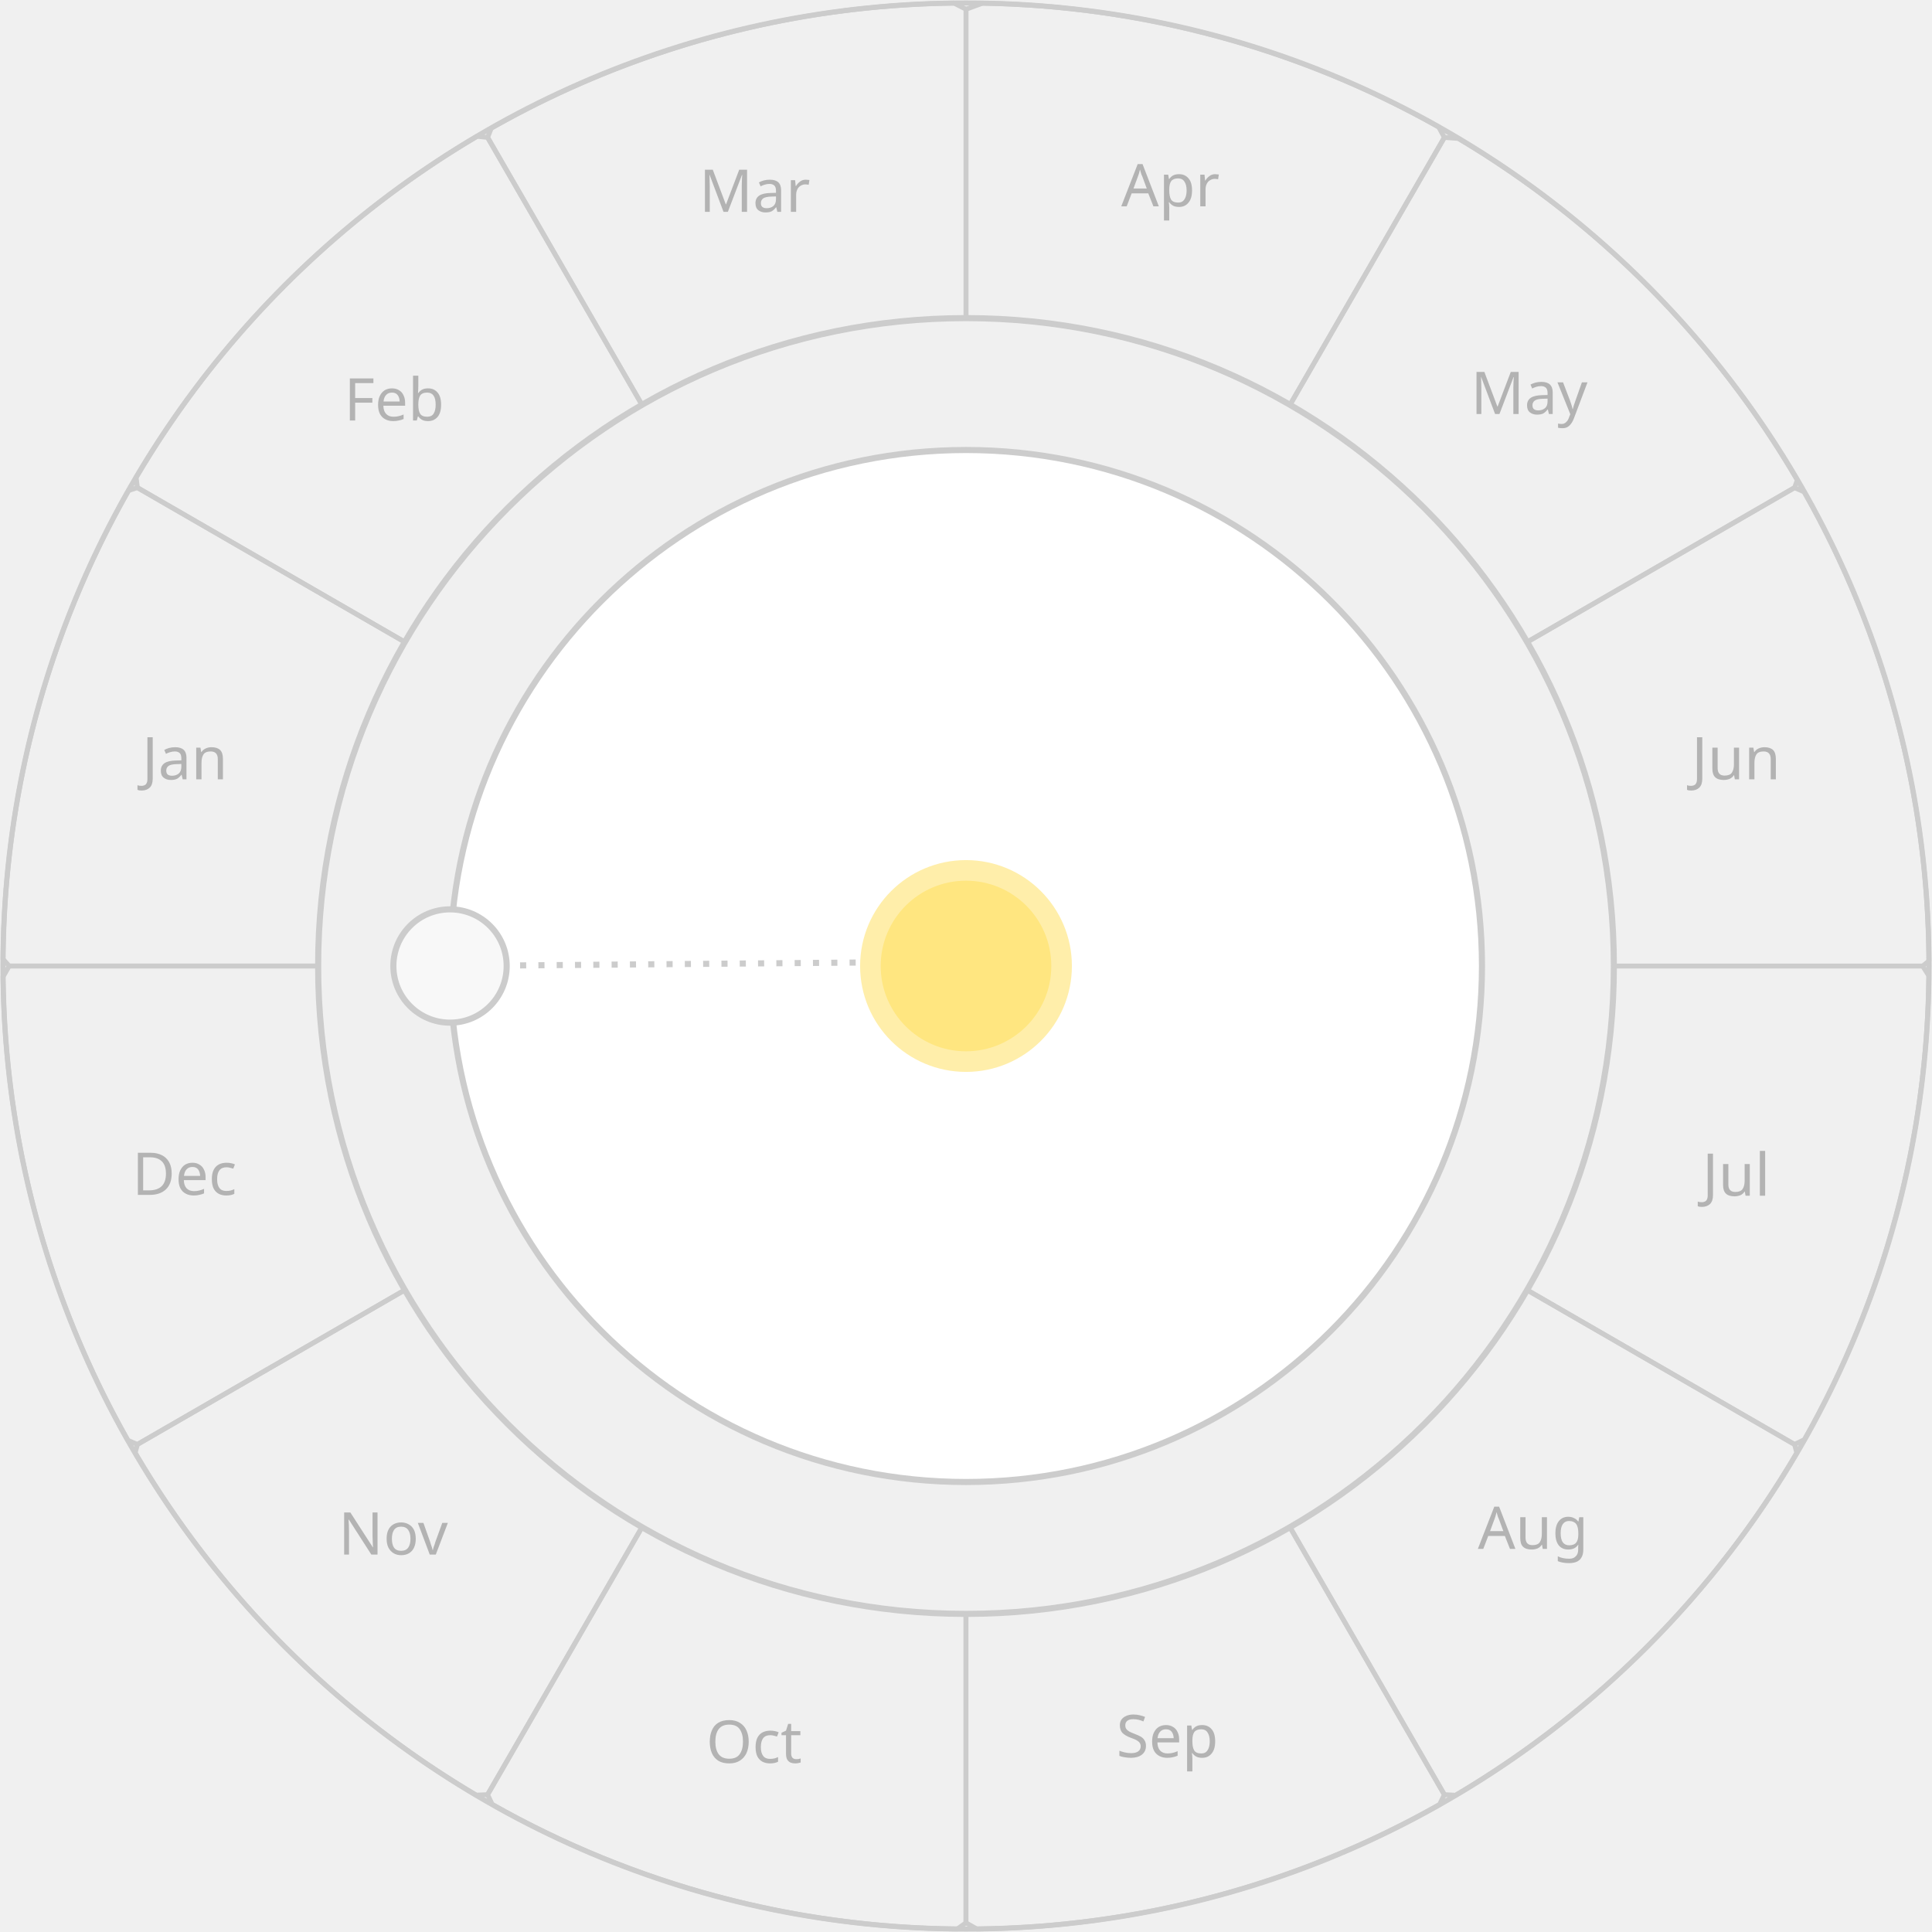
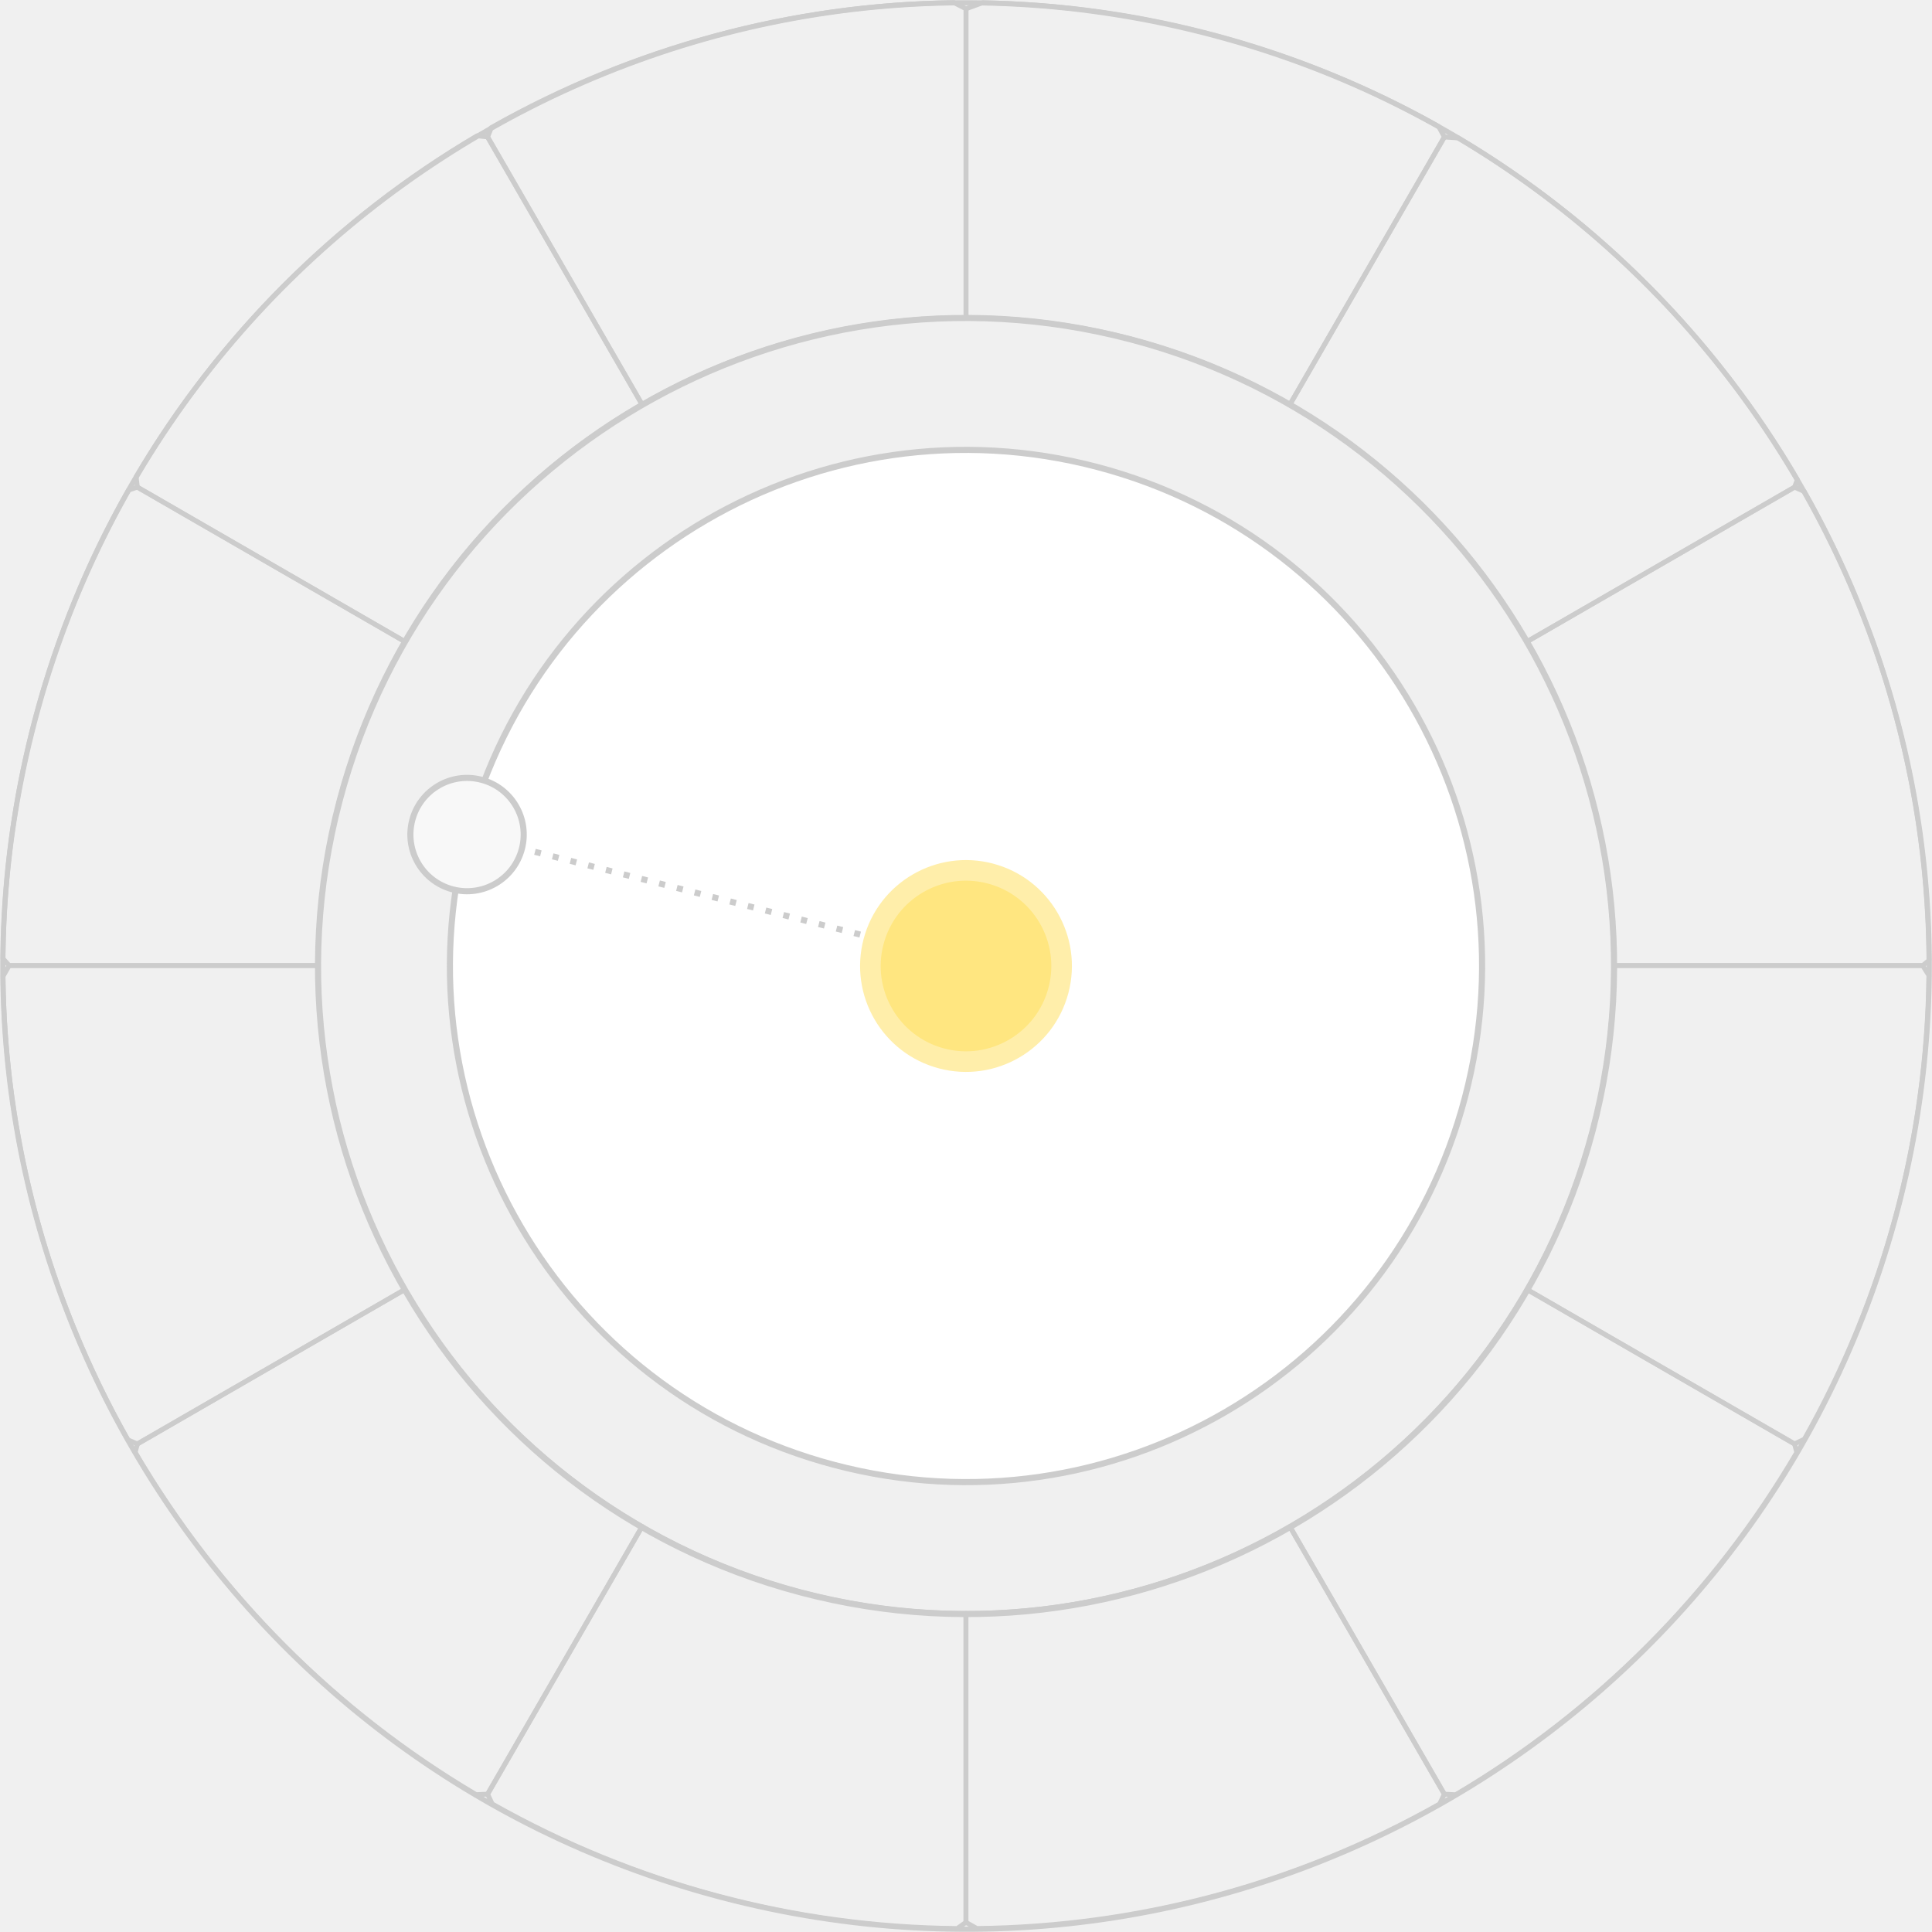
<svg xmlns="http://www.w3.org/2000/svg" width="200mm" height="200mm" version="1.1" viewBox="0 0 200 200">
-   <g>
-     <ellipse cx="100" cy="100" rx="67.067" ry="67.069" fill="none" stroke="#ccc" stroke-linecap="round" stroke-linejoin="round" stroke-width=".632" />
-     <ellipse cx="100" cy="100" rx="99.687" ry="99.69" fill="none" stroke="#ccc" stroke-linecap="round" stroke-linejoin="round" stroke-width=".532" />
-     <g>
-       <g stroke="#ccc" stroke-width=".632">
-         <ellipse cx="100" cy="100" rx="53.414" ry="53.416" fill="#fff" stroke-linecap="round" stroke-linejoin="round" />
-         <path d="m99.949 99.548-53.362 0.452" fill="#e2e2e2" stroke-dasharray="0.632, 1.263" />
-         <ellipse cx="46.587" cy="100" rx="5.865" ry="5.865" fill="#f8f8f8" stroke-linecap="round" stroke-linejoin="round" />
-       </g>
-       <ellipse cx="100" cy="100" rx="9.896" ry="9.897" fill="#ffe680" stroke="#fea" stroke-linecap="round" stroke-linejoin="round" stroke-width="2.132" />
+   <ellipse transform="rotate(14.758)" cx="122.18" cy="71.227" rx="67.067" ry="67.069" fill="none" stroke="#ccc" stroke-linecap="round" stroke-linejoin="round" stroke-width=".632" />
+   <ellipse transform="rotate(14.758)" cx="122.18" cy="71.227" rx="99.687" ry="99.69" fill="none" stroke="#ccc" stroke-linecap="round" stroke-linejoin="round" stroke-width=".532" />
+   <g transform="rotate(14.758 100 100)">
+     <g stroke="#ccc" stroke-width=".632">
+       <ellipse cx="100" cy="100" rx="53.414" ry="53.416" fill="#fff" stroke-linecap="round" stroke-linejoin="round" />
+       <path d="m99.949 99.548-53.362 0.452" fill="#e2e2e2" stroke-dasharray="0.632, 1.263" />
+       <ellipse cx="46.587" cy="100" rx="5.865" ry="5.865" fill="#f8f8f8" stroke-linecap="round" stroke-linejoin="round" />
    </g>
+     <ellipse cx="100" cy="100" rx="9.896" ry="9.897" fill="#ffe680" stroke="#fea" stroke-linecap="round" stroke-linejoin="round" stroke-width="2.132" />
  </g>
-   <g fill="#b3b3b3" font-family="sans-serif" font-size="6.111px" letter-spacing="0px" stroke-width=".153">
-     <text transform="scale(.99998 1)" x="35.624" y="43.531" style="line-height:1.25" xml:space="preserve">
-       <tspan x="35.624" y="43.531" fill="#b3b3b3" stroke-width=".153">Feb</tspan>
-     </text>
-     <text transform="scale(.99998 1)" x="72.383" y="21.927" style="line-height:1.25" xml:space="preserve">
-       <tspan x="72.383" y="21.927" fill="#b3b3b3" stroke-width=".153">Mar</tspan>
-     </text>
-     <text transform="scale(.99998 1)" x="116.074" y="21.359" style="line-height:1.25" xml:space="preserve">
-       <tspan x="116.074" y="21.359" fill="#b3b3b3" stroke-width=".153">Apr</tspan>
-     </text>
-     <text transform="scale(.99998 1)" x="152.259" y="42.863" style="line-height:1.25" xml:space="preserve">
-       <tspan x="152.259" y="42.863" fill="#b3b3b3" stroke-width=".153">May</tspan>
-     </text>
-     <text transform="scale(.99998 1)" x="175.112" y="80.677" style="line-height:1.25" xml:space="preserve">
-       <tspan x="175.112" y="80.677" fill="#b3b3b3" stroke-width=".153">Jun</tspan>
-     </text>
-     <text transform="scale(.99998 1)" x="176.222" y="123.785" style="line-height:1.25" xml:space="preserve">
-       <tspan x="176.222" y="123.785" fill="#b3b3b3" stroke-width=".153">Jul</tspan>
-     </text>
-     <text transform="scale(.99998 1)" x="152.99" y="160.346" style="line-height:1.25" xml:space="preserve">
-       <tspan x="152.99" y="160.346" fill="#b3b3b3" stroke-width=".153">Aug</tspan>
-     </text>
-     <text transform="scale(.99998 1)" x="115.57" y="181.906" style="line-height:1.25" xml:space="preserve">
-       <tspan x="115.57" y="181.906" fill="#b3b3b3" stroke-width=".153">Sep</tspan>
-     </text>
-     <text transform="scale(.99998 1)" x="73.102" y="182.481" style="line-height:1.25" xml:space="preserve">
-       <tspan x="73.102" y="182.481" fill="#b3b3b3" stroke-width=".153">Oct</tspan>
-     </text>
-     <text transform="scale(.99998 1)" x="35.034" y="160.931" style="line-height:1.25" xml:space="preserve">
-       <tspan x="35.034" y="160.931" fill="#b3b3b3" stroke-width=".153">Nov</tspan>
-     </text>
-     <text transform="scale(.99998 1)" x="13.68" y="123.692" style="line-height:1.25" xml:space="preserve">
-       <tspan x="13.68" y="123.692" fill="#b3b3b3" stroke-width=".153">Dec</tspan>
-     </text>
-     <text transform="scale(.99998 1)" x="14.7" y="80.677" style="line-height:1.25" xml:space="preserve">
-       <tspan x="14.7" y="80.677" fill="#b3b3b3" font-family="sans-serif" stroke-width=".153">Jan</tspan>
-     </text>
-   </g>
-   <g transform="translate(-257.6 155.36)" fill="none" stroke="#ccc" stroke-width=".5">
+   <g transform="translate(-257.6 155.31)" fill="none" stroke="#ccc" stroke-width=".5">
    <g stroke-linecap="round" stroke-linejoin="round">
      <path d="m271.82-104.88c-0.31 0.101-0.613 0.204-0.918 0.306a99.687 99.69 0 0 0-12.992 48.5c0.212 0.238 0.423 0.476 0.641 0.716h31.977a67.067 67.069 0 0 1 8.986-33.534z" />
      <path d="m306.99-141.25a99.687 99.69 0 0 0-35.297 35.307c0.041 0.353 0.081 0.702 0.127 1.061l27.693 15.989a67.067 67.069 0 0 1 24.548-24.548l-15.989-27.695c-0.362-0.04-0.721-0.076-1.082-0.114z" />
      <path d="m356.35-155.04a99.687 99.69 0 0 0-47.891 12.946c-0.128 0.316-0.255 0.635-0.38 0.959l15.989 27.695a67.067 67.069 0 0 1 33.532-8.986v-31.979c-0.42-0.22-0.834-0.425-1.25-0.636z" />
      <path d="m359.32-155.03c-0.57 0.204-1.141 0.41-1.718 0.629v31.979a67.067 67.069 0 0 1 1e-3 0 67.067 67.069 0 0 1 33.532 8.985l15.988-27.694c-0.194-0.366-0.391-0.724-0.59-1.078a99.687 99.69 0 0 0-47.213-12.821z" />
      <path d="m407.12-141.13-15.988 27.694a67.067 67.069 0 0 1 24.548 24.548l27.692-15.989c0.1-0.266 0.191-0.526 0.286-0.789a99.687 99.69 0 0 0-35.09-35.362c-0.482-0.035-0.964-0.07-1.448-0.103z" />
      <path d="m443.37-104.88-27.692 15.989a67.067 67.069 0 0 1 8.986 33.534h31.975c0.219-0.177 0.429-0.352 0.643-0.528a99.687 99.69 0 0 0-12.916-48.552c-0.33-0.148-0.66-0.296-0.996-0.443z" />
      <path d="m424.66-55.357a67.067 67.069 0 0 1 0 0.002 67.067 67.069 0 0 1-8.985 33.533l27.691 15.988c0.346-0.164 0.684-0.331 1.025-0.497a99.687 99.69 0 0 0 12.882-48.012c-0.21-0.337-0.42-0.673-0.639-1.014z" />
      <path d="m415.68-21.822a67.067 67.069 0 0 1-24.548 24.55l15.987 27.691c0.393 0.024 0.782 0.044 1.169 0.064a99.687 99.69 0 0 0 35.316-35.436c-0.076-0.293-0.151-0.585-0.232-0.882z" />
      <path d="m391.13 2.728a67.067 67.069 0 0 1-33.533 8.986 67.067 67.069 0 0 1-1e-3 0v31.975c0.379 0.218 0.754 0.429 1.128 0.638a99.687 99.69 0 0 0 47.901-12.884c0.165-0.34 0.33-0.678 0.492-1.023z" />
      <path d="m324.06 2.727-15.987 27.692c0.159 0.343 0.32 0.681 0.482 1.016a99.687 99.69 0 0 0 48.141 12.893c0.299-0.21 0.598-0.422 0.899-0.64v-31.975a67.067 67.069 0 0 1-33.534-8.986z" />
      <path d="m299.52-21.823-27.692 15.989c-0.083 0.294-0.159 0.583-0.237 0.873a99.687 99.69 0 0 0 35.304 35.434c0.393-0.016 0.787-0.033 1.185-0.054l15.987-27.692a67.067 67.069 0 0 1-24.547-24.55z" />
    </g>
    <path d="m258.55-55.357c-0.213 0.372-0.424 0.743-0.638 1.115a99.687 99.69 0 0 0 12.922 47.982c0.326 0.142 0.65 0.284 0.985 0.426l27.692-15.989a67.067 67.069 0 0 1-8.985-33.532 67.067 67.069 0 0 1 0-0.002z" stroke-linecap="square" />
  </g>
</svg>
